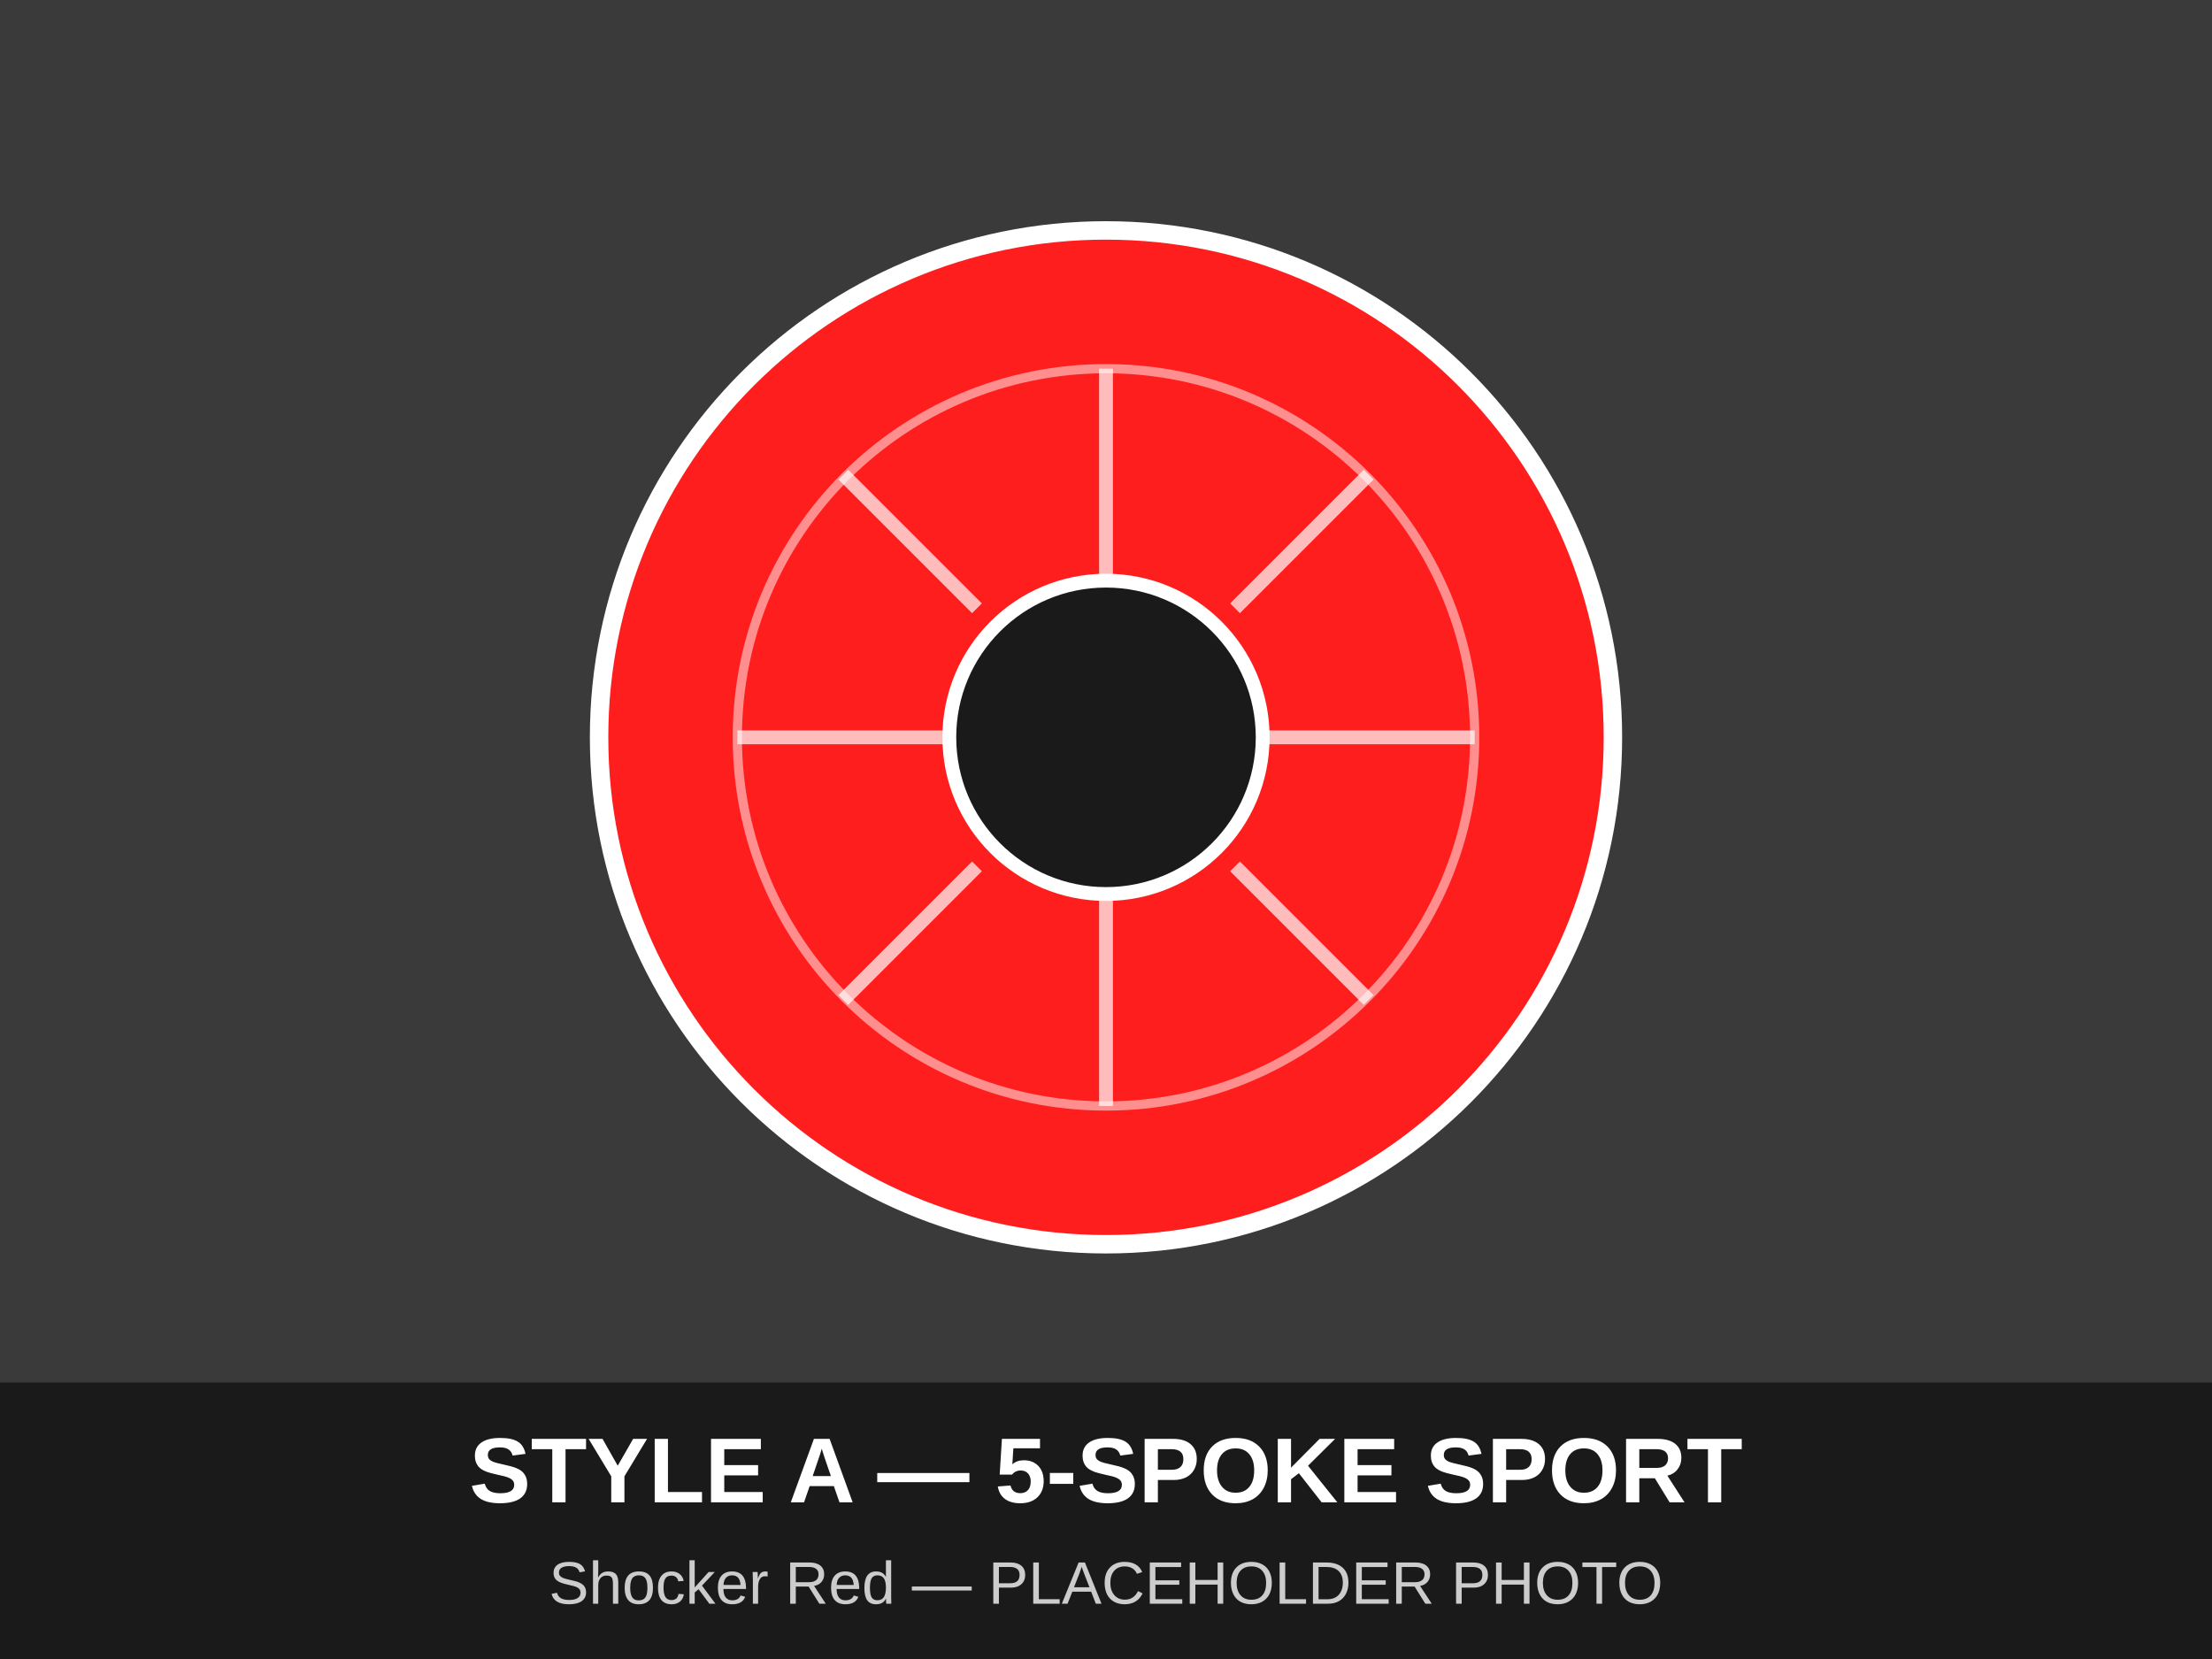
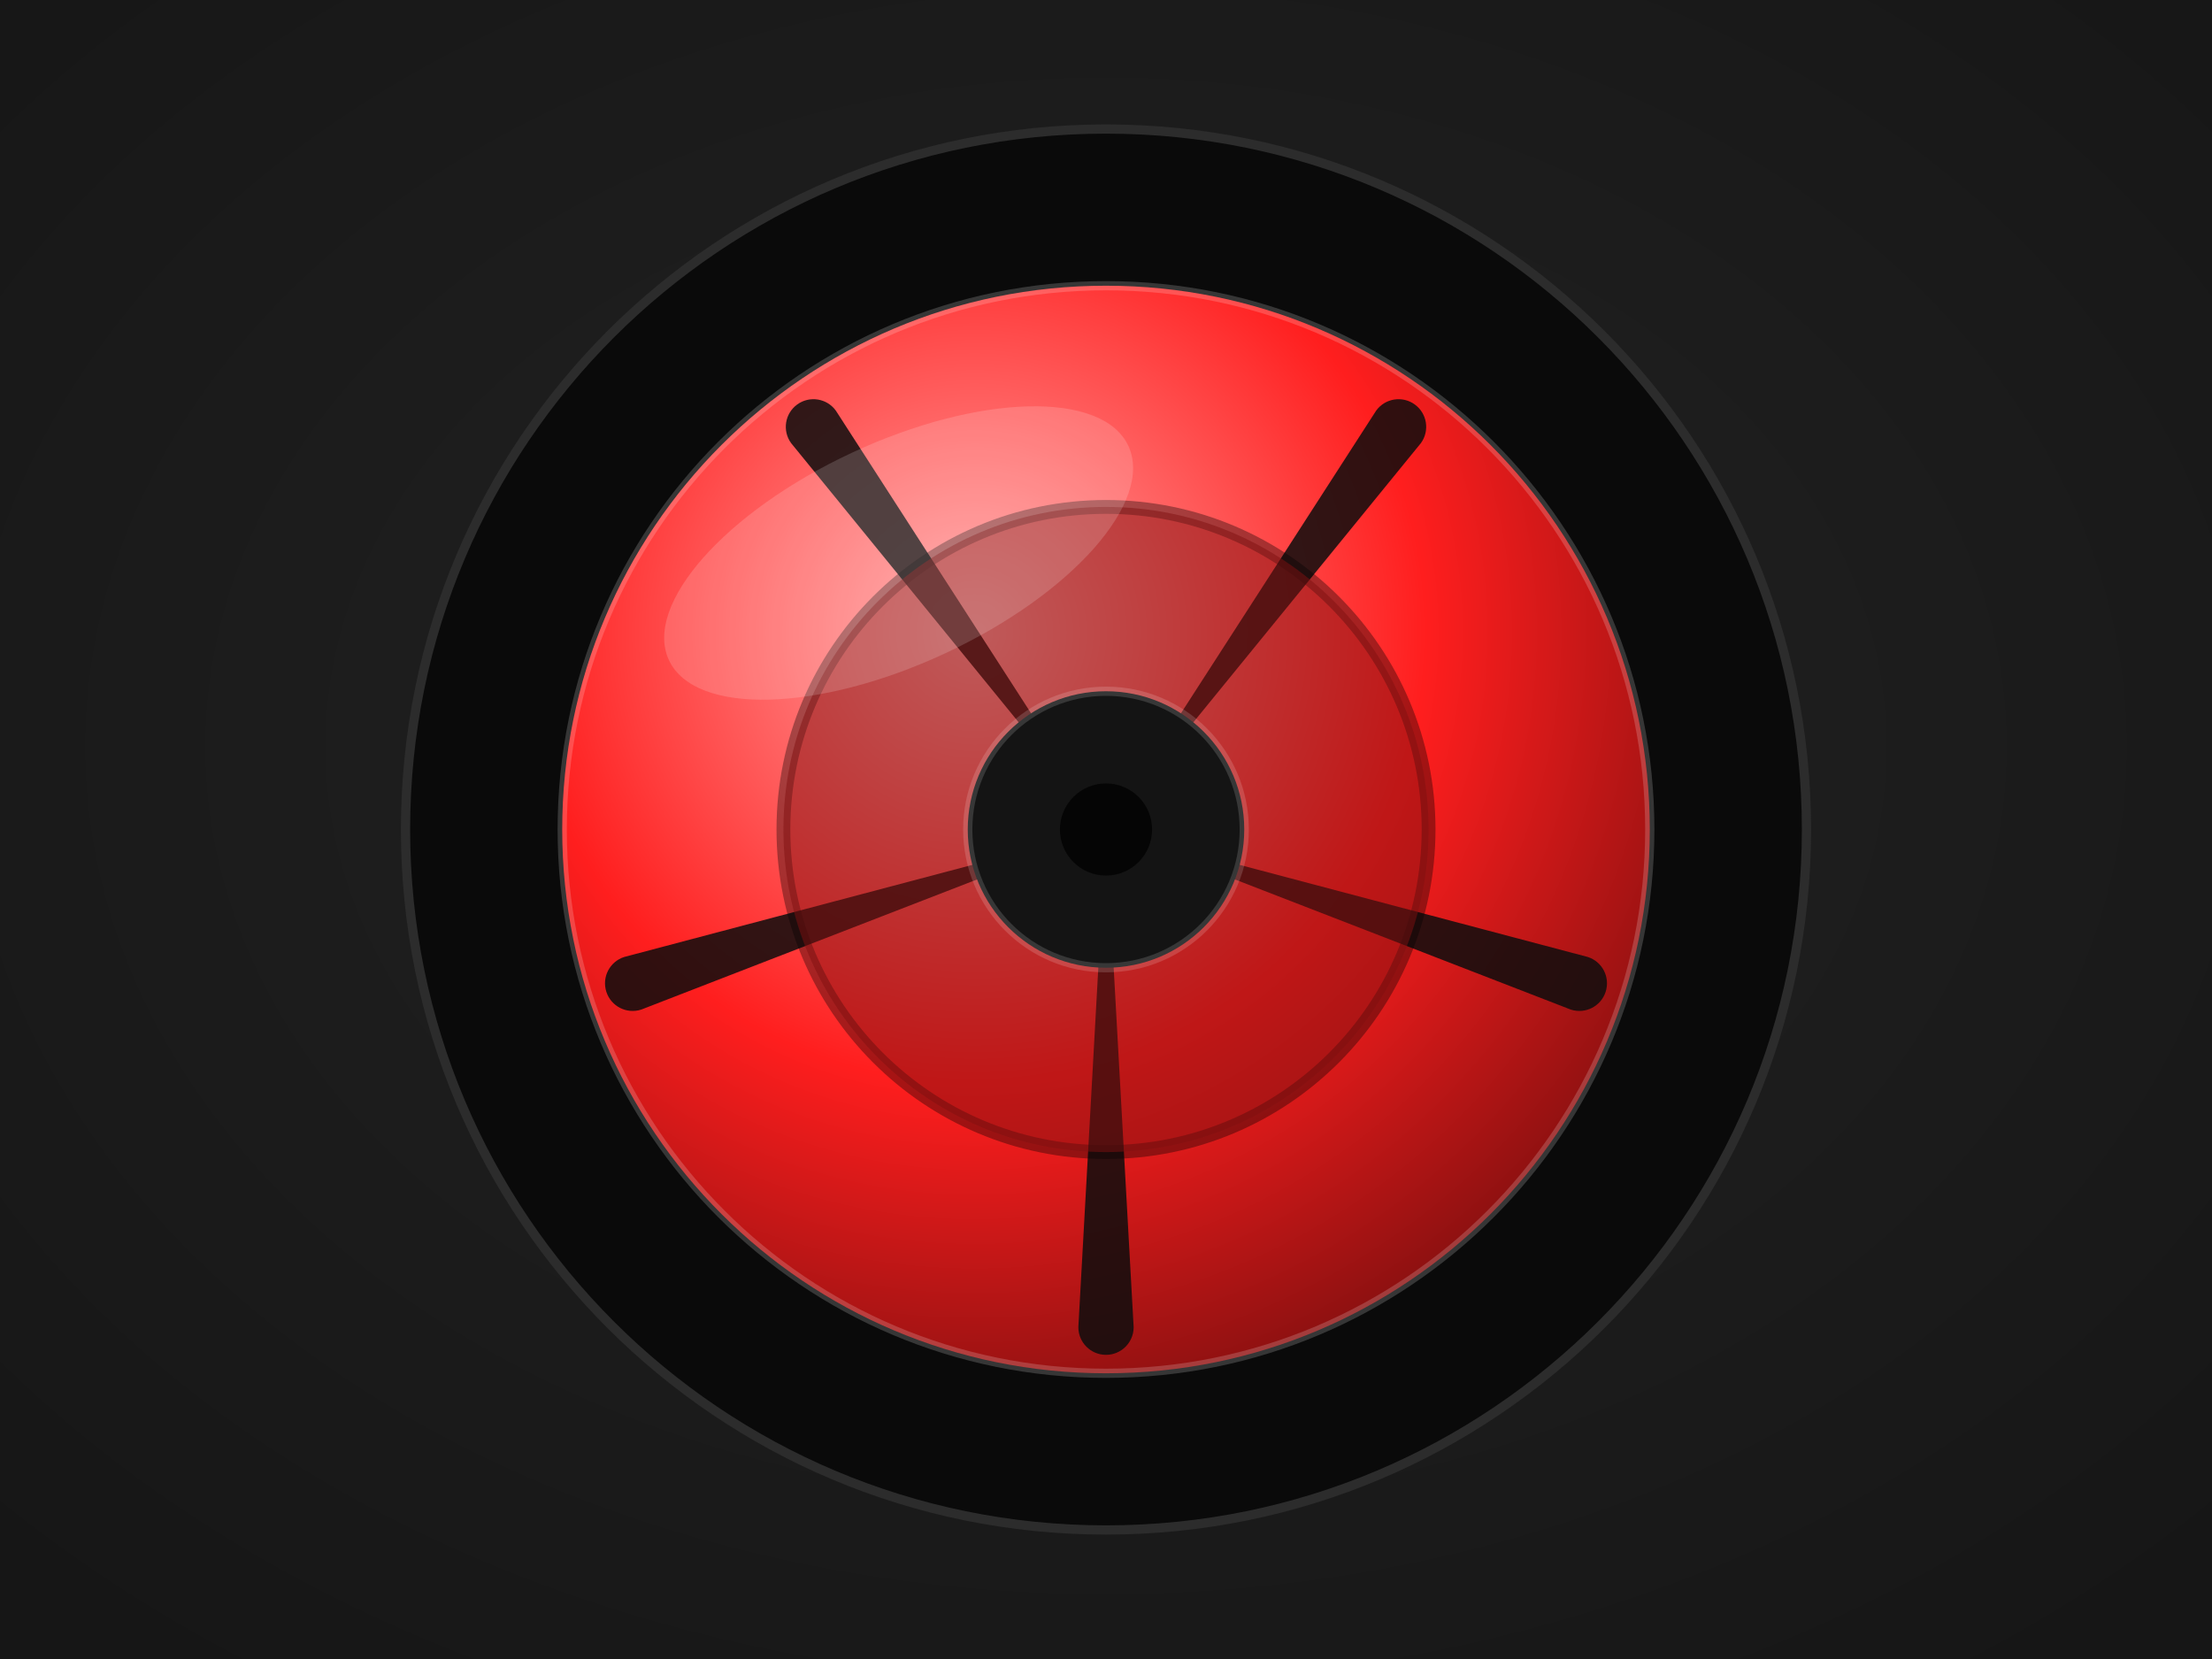
- <svg xmlns="http://www.w3.org/2000/svg" viewBox="0 0 480 360" width="480" height="360" role="img" aria-label="STYLE A — 5-SPOKE SPORT Shocker Red placeholder photo">
-   <rect width="480" height="360" fill="#3a3a3a" />
-   <circle cx="240" cy="160" r="110" fill="#FF1E1E" stroke="#ffffff" stroke-width="4" />
-   <circle cx="240" cy="160" r="80" fill="none" stroke="#ffffff" stroke-width="2" opacity="0.5" />
-   <circle cx="240" cy="160" r="34" fill="#1a1a1a" stroke="#ffffff" stroke-width="3" />
-   <g stroke="#ffffff" stroke-width="3" opacity="0.7">
-     <line x1="240" y1="80" x2="240" y2="126" />
-     <line x1="240" y1="240" x2="240" y2="194" />
-     <line x1="160" y1="160" x2="206" y2="160" />
-     <line x1="320" y1="160" x2="274" y2="160" />
-     <line x1="183" y1="103" x2="212" y2="132" />
-     <line x1="297" y1="217" x2="268" y2="188" />
-     <line x1="297" y1="103" x2="268" y2="132" />
-     <line x1="183" y1="217" x2="212" y2="188" />
-   </g>
-   <rect x="0" y="300" width="480" height="60" fill="#000000" opacity="0.55" />
-   <text x="240" y="326" text-anchor="middle" font-family="Arial, Helvetica, sans-serif" font-size="20" font-weight="bold" fill="#ffffff">STYLE A — 5-SPOKE SPORT</text>
-   <text x="240" y="348" text-anchor="middle" font-family="Arial, Helvetica, sans-serif" font-size="13" fill="#cccccc">Shocker Red — PLACEHOLDER PHOTO</text>
+ <svg xmlns="http://www.w3.org/2000/svg" viewBox="0 0 480 360" width="480" height="360" role="img" aria-label="Style A coated in Shocker Red">
+   <defs>
+     <radialGradient id="grad_Style_A_coated_in_Shocker_Red" cx="38%" cy="32%" r="75%">
+       <stop offset="0%" stop-color="#ffa5a5" />
+       <stop offset="55%" stop-color="#FF1E1E" />
+       <stop offset="100%" stop-color="#800f0f" />
+     </radialGradient>
+     <radialGradient id="bg_glow" cx="50%" cy="45%" r="70%">
+       <stop offset="0%" stop-color="#232323" />
+       <stop offset="100%" stop-color="#161616" />
+     </radialGradient>
+   </defs>
+   <rect width="480" height="360" fill="url(#bg_glow)" />
+   <circle cx="240" cy="180" r="152" fill="#0a0a0a" />
+   <circle cx="240" cy="180" r="152" fill="none" stroke="#2c2c2c" stroke-width="2" />
+   <circle cx="240" cy="180" r="118" fill="url(#grad_Style_A_coated_in_Shocker_Red)" stroke="rgba(255,255,255,0.18)" stroke-width="2" />
+   <path d="M240,180 L246,72 A6,6 0 0 0 234,72 Z" fill="#0d0d0d" opacity="0.85" transform="rotate(36 240 180)" />
+   <path d="M240,180 L246,72 A6,6 0 0 0 234,72 Z" fill="#0d0d0d" opacity="0.85" transform="rotate(108 240 180)" />
+   <path d="M240,180 L246,72 A6,6 0 0 0 234,72 Z" fill="#0d0d0d" opacity="0.85" transform="rotate(180 240 180)" />
+   <path d="M240,180 L246,72 A6,6 0 0 0 234,72 Z" fill="#0d0d0d" opacity="0.85" transform="rotate(252 240 180)" />
+   <path d="M240,180 L246,72 A6,6 0 0 0 234,72 Z" fill="#0d0d0d" opacity="0.85" transform="rotate(324 240 180)" />
+   <circle cx="240" cy="180" r="70" fill="none" stroke="rgba(0,0,0,0.35)" stroke-width="3" />
+   <circle cx="240" cy="180" r="70" fill="#800f0f" opacity="0.5" />
+   <circle cx="240" cy="180" r="30" fill="#141414" stroke="rgba(255,255,255,0.15)" stroke-width="2" />
+   <circle cx="240" cy="180" r="10" fill="#050505" />
+   <ellipse cx="195" cy="120" rx="55" ry="24" fill="#ffffff" opacity="0.16" transform="rotate(-25 195 120)" />
</svg>
